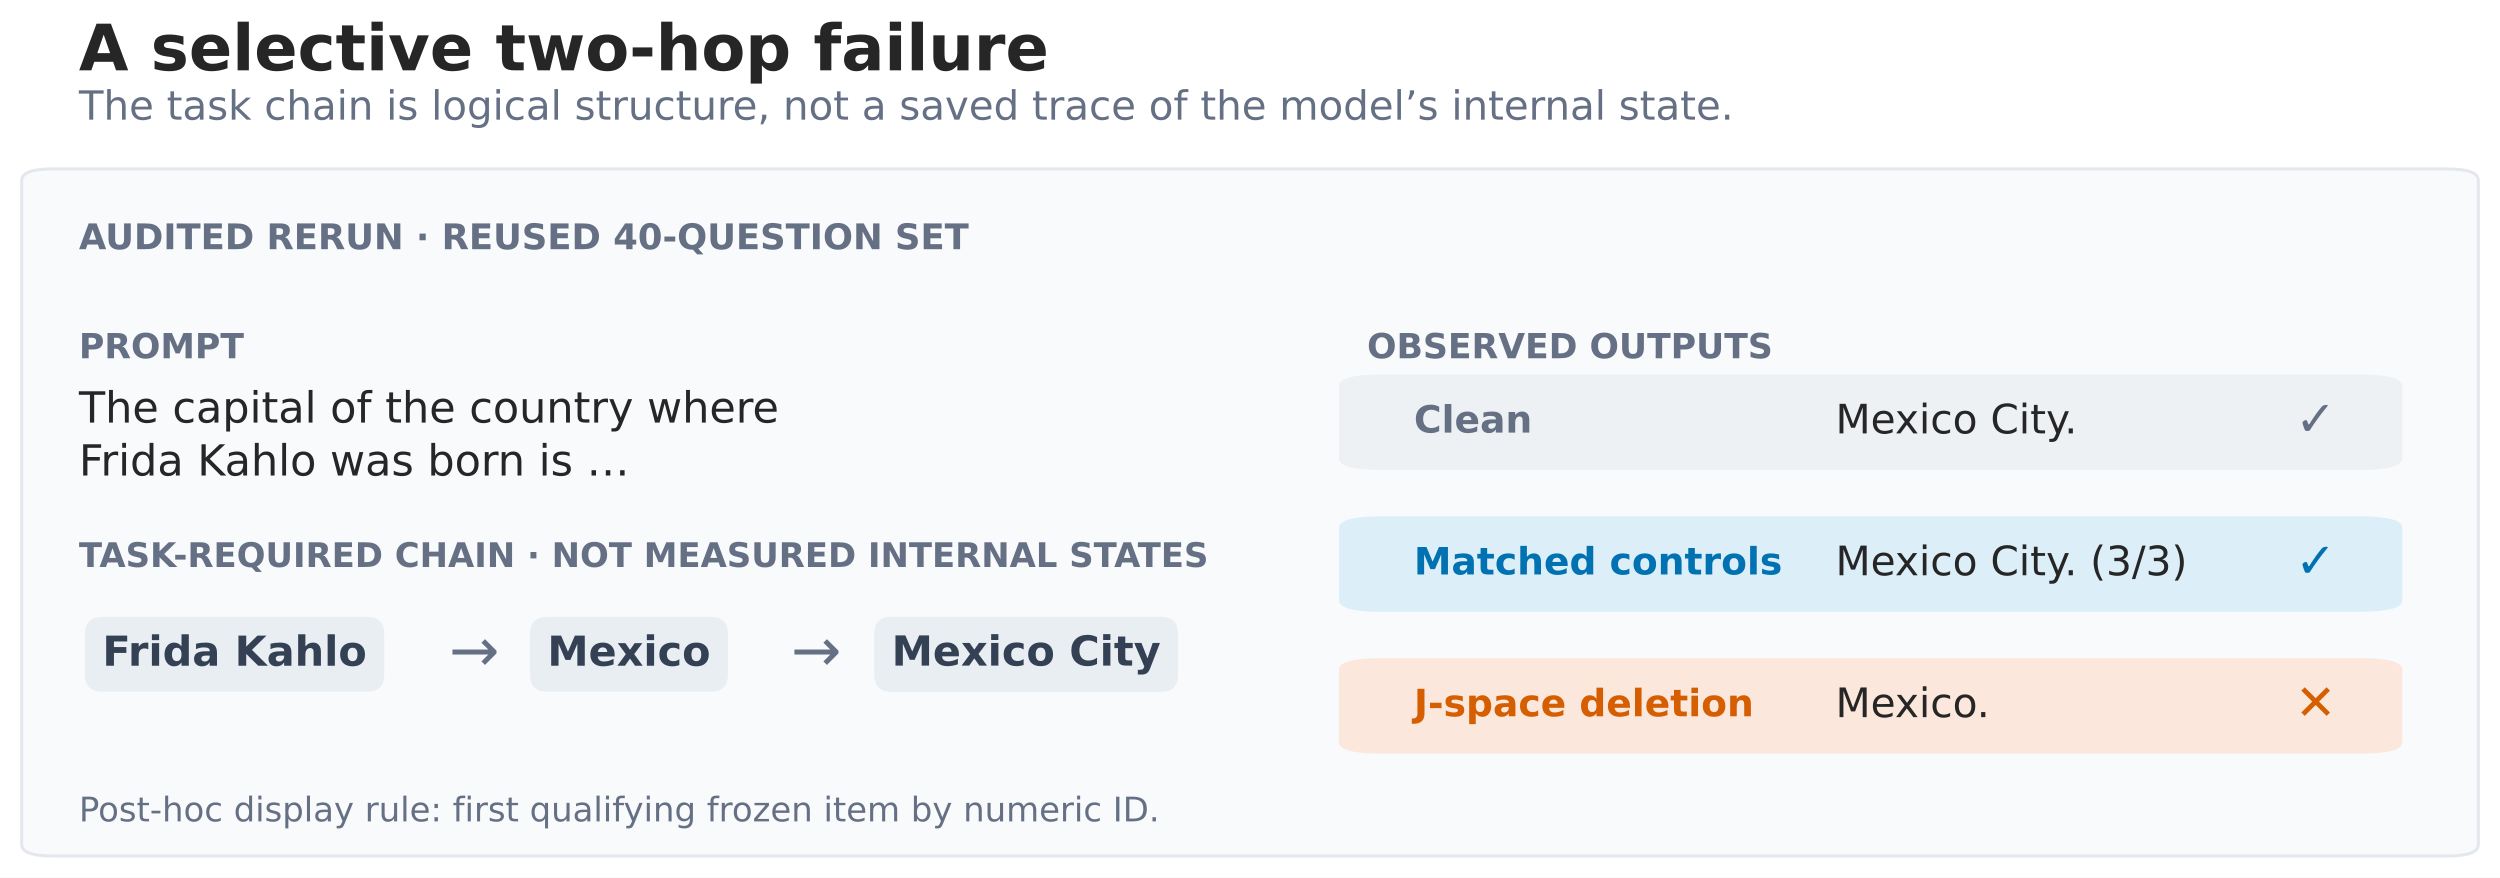
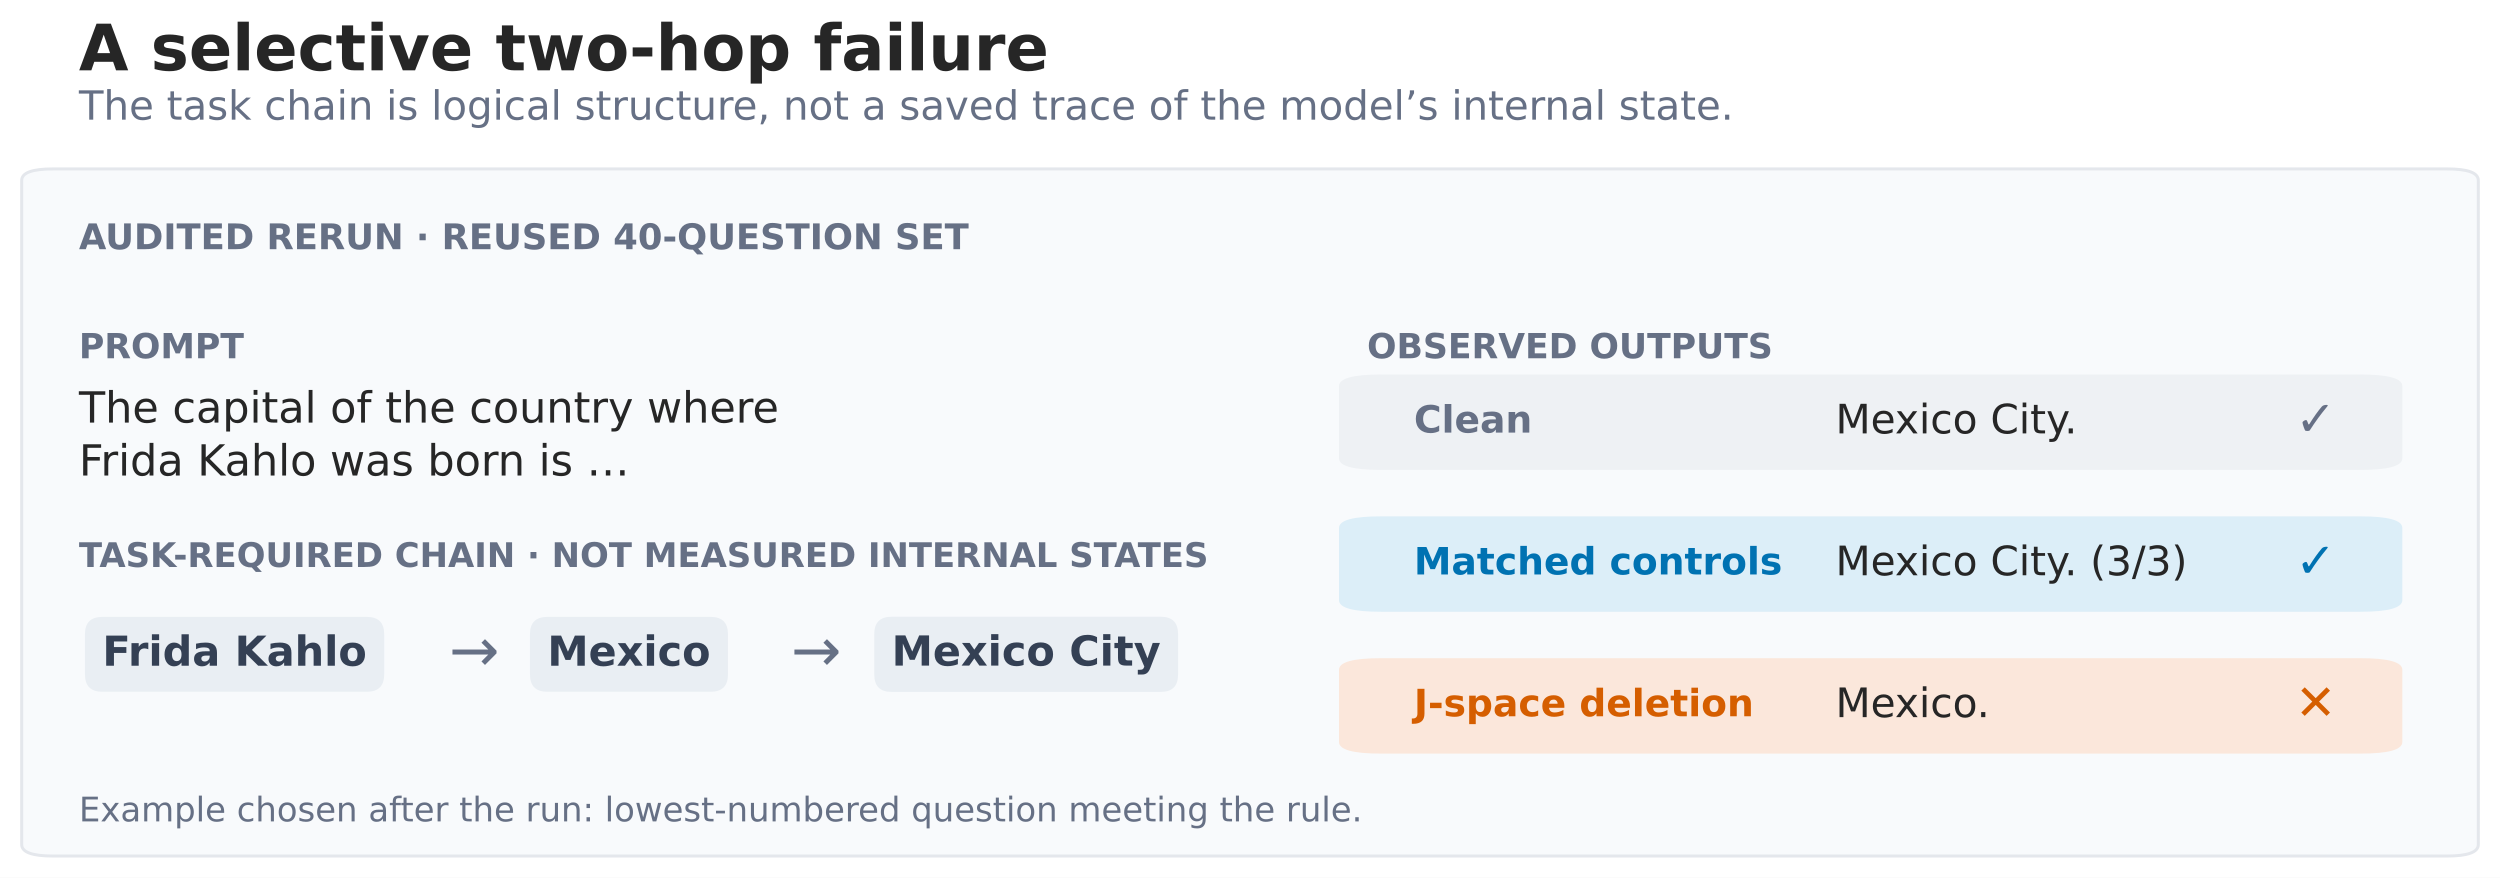
<svg xmlns="http://www.w3.org/2000/svg" width="664.013pt" height="233.125pt" viewBox="0 0 664.013 233.125" version="1.1">
  <defs>
    <style type="text/css">*{stroke-linejoin: round; stroke-linecap: butt}</style>
  </defs>
  <g id="figure_1">
    <g id="patch_1">
      <path d="M 0 233.125 L 664.013 233.125 L 664.013 0 L 0 0 z " style="fill: #ffffff" />
    </g>
    <g id="patch_2">
      <path d="M 14.054 227.365 L 649.958 227.365 Q 658.253 227.365 658.253 224.298 L 658.253 47.934 Q 658.253 44.867 649.958 44.867 L 14.054 44.867 Q 5.76 44.867 5.76 47.934 L 5.76 224.298 Q 5.76 227.365 14.054 227.365 z " style="fill: #f8fafc; stroke: #e4e7ec; stroke-width: 0.8; stroke-linejoin: miter" />
    </g>
    <g id="axes_1">
      <g id="patch_3">
        <path d="M 366.843 124.813 L 626.872 124.813 Q 638.07 124.813 638.07 121.731 L 638.07 102.551 Q 638.07 99.468 626.872 99.468 L 366.843 99.468 Q 355.645 99.468 355.645 102.551 L 355.645 121.731 Q 355.645 124.813 366.843 124.813 z " clip-path="url(#p9a98be23cc)" style="fill: #eef1f4" />
      </g>
      <g id="patch_4">
        <path d="M 366.843 162.489 L 626.872 162.489 Q 638.07 162.489 638.07 159.406 L 638.07 140.226 Q 638.07 137.144 626.872 137.144 L 366.843 137.144 Q 355.645 137.144 355.645 140.226 L 355.645 159.406 Q 355.645 162.489 366.843 162.489 z " clip-path="url(#p9a98be23cc)" style="fill: #dceef8" />
      </g>
      <g id="patch_5">
        <path d="M 366.843 200.164 L 626.872 200.164 Q 638.07 200.164 638.07 197.082 L 638.07 177.901 Q 638.07 174.819 626.872 174.819 L 366.843 174.819 Q 355.645 174.819 355.645 177.901 L 355.645 197.082 Q 355.645 200.164 366.843 200.164 z " clip-path="url(#p9a98be23cc)" style="fill: #fbe7db" />
      </g>
      <g id="text_1">
        <text style="fill: #667085; font: 700 9.4px 'DejaVu Sans'; text-anchor: start" x="20.966" y="66.195" transform="rotate(-0 20.9664 66.19513)">AUDITED RERUN  ·  REUSED 40-QUESTION SET</text>
      </g>
      <g id="text_2">
        <text style="fill: #667085; font: 700 9.2px 'DejaVu Sans'; text-anchor: start" x="20.966" y="95.156" transform="rotate(-0 20.9664 95.156)">PROMPT</text>
      </g>
      <g id="text_3">
        <text style="fill: #262626; font: 11.4px 'DejaVu Sans'" transform="translate(20.9664 112.2403)">The capital of the country where</text>
        <text style="fill: #262626; font: 11.4px 'DejaVu Sans'" transform="translate(20.9664 126.3052)">Frida Kahlo was born is …</text>
      </g>
      <g id="text_4">
        <text style="fill: #667085; font: 700 9px 'DejaVu Sans'; text-anchor: start" x="20.966" y="150.587" transform="rotate(-0 20.9664 150.5871)">TASK-REQUIRED CHAIN  ·  NOT MEASURED INTERNAL STATES</text>
      </g>
      <g id="text_5">
        <g id="patch_6">
          <path d="M 27.187 183.734 L 97.427 183.734 Q 102.047 183.734 102.047 179.114 L 102.047 168.468 Q 102.047 163.848 97.427 163.848 L 27.187 163.848 Q 22.567 163.848 22.567 168.468 L 22.567 179.114 Q 22.567 183.734 27.187 183.734 z " style="fill: #e9eef3" />
        </g>
        <text style="fill: #344054; font: 700 11px 'DejaVu Sans'; text-anchor: start" x="27.187" y="176.827" transform="rotate(-0 27.1872 176.8268)">Frida Kahlo</text>
      </g>
      <g id="text_6">
        <text style="fill: #667085; font: 16px 'DejaVu Sans'; text-anchor: start" x="119.255" y="178.206" transform="rotate(-0 119.255 178.2064)">→</text>
      </g>
      <g id="text_7">
        <g id="patch_7">
          <path d="M 145.382 183.734 L 188.734 183.734 Q 193.354 183.734 193.354 179.114 L 193.354 168.468 Q 193.354 163.848 188.734 163.848 L 145.382 163.848 Q 140.762 163.848 140.762 168.468 L 140.762 179.114 Q 140.762 183.734 145.382 183.734 z " style="fill: #e9eef3" />
        </g>
        <text style="fill: #344054; font: 700 11px 'DejaVu Sans'; text-anchor: start" x="145.382" y="176.827" transform="rotate(-0 145.3824 176.8268)">Mexico</text>
      </g>
      <g id="text_8">
        <text style="fill: #667085; font: 16px 'DejaVu Sans'; text-anchor: start" x="210.079" y="178.206" transform="rotate(-0 210.0787 178.2064)">→</text>
      </g>
      <g id="text_9">
        <g id="patch_8">
          <path d="M 236.828 183.777 L 308.282 183.777 Q 312.902 183.777 312.902 179.157 L 312.902 168.426 Q 312.902 163.806 308.282 163.806 L 236.828 163.806 Q 232.208 163.806 232.208 168.426 L 232.208 179.157 Q 232.208 183.777 236.828 183.777 z " style="fill: #e9eef3" />
        </g>
        <text style="fill: #344054; font: 700 11px 'DejaVu Sans'; text-anchor: start" x="236.828" y="176.784" transform="rotate(-0 236.8282 176.7838)">Mexico City</text>
      </g>
      <g id="text_10">
        <text style="fill: #667085; font: 700 9.2px 'DejaVu Sans'; text-anchor: start" x="363.11" y="95.156" transform="rotate(-0 363.1104 95.156)">OBSERVED OUTPUTS</text>
      </g>
      <g id="text_11">
        <text style="fill: #667085; font: 700 10px 'DejaVu Sans'; text-anchor: start" x="375.552" y="114.9" transform="rotate(-0 375.552 114.9001)">Clean</text>
      </g>
      <g id="text_12">
        <text style="fill: #262626; font: 10.8px 'DejaVu Sans'; text-anchor: start" x="487.526" y="115.121" transform="rotate(-0 487.5264 115.1208)">Mexico City.</text>
      </g>
      <g id="text_13">
        <text style="fill: #667085; font: 700 13px 'DejaVu Sans'; text-anchor: middle" x="615.053" y="115.728" transform="rotate(-0 615.0528 115.7279)">✓</text>
      </g>
      <g id="text_14">
        <text style="fill: #0072b2; font: 700 10px 'DejaVu Sans'; text-anchor: start" x="375.552" y="152.576" transform="rotate(-0 375.552 152.5755)">Matched controls</text>
      </g>
      <g id="text_15">
        <text style="fill: #262626; font: 10.8px 'DejaVu Sans'; text-anchor: start" x="487.526" y="152.796" transform="rotate(-0 487.5264 152.7963)">Mexico City.   (3/3)</text>
      </g>
      <g id="text_16">
        <text style="fill: #0072b2; font: 700 13px 'DejaVu Sans'; text-anchor: middle" x="615.053" y="153.403" transform="rotate(-0 615.0528 153.4033)">✓</text>
      </g>
      <g id="text_17">
        <text style="fill: #d55e00; font: 700 10px 'DejaVu Sans'; text-anchor: start" x="375.552" y="190.251" transform="rotate(-0 375.552 190.251)">J-space deletion</text>
      </g>
      <g id="text_18">
        <text style="fill: #262626; font: 10.8px 'DejaVu Sans'; text-anchor: start" x="487.526" y="190.472" transform="rotate(-0 487.5264 190.4717)">Mexico.</text>
      </g>
      <g id="text_19">
        <text style="fill: #d55e00; font: 700 13px 'DejaVu Sans'; text-anchor: middle" x="615.053" y="191.079" transform="rotate(-0 615.0528 191.0788)">✕</text>
      </g>
      <g id="text_20">
-         <text style="fill: #667085; font: 9px 'DejaVu Sans'; text-anchor: start" x="20.966" y="218.158" transform="rotate(-0 20.9664 218.1578)">Post-hoc display rule: first qualifying frozen item by numeric ID.</text>
+         <text style="fill: #667085; font: 9px 'DejaVu Sans'; text-anchor: start" x="20.966" y="218.158" transform="rotate(-0 20.9664 218.1578)">Example chosen after the run: lowest-numbered question meeting the rule.</text>
      </g>
    </g>
    <g id="text_21">
      <text style="fill: #262626; font: 700 17px 'DejaVu Sans'; text-anchor: start" x="20.966" y="18.677" transform="rotate(-0 20.9664 18.67734)">A selective two-hop failure</text>
    </g>
    <g id="text_22">
      <text style="fill: #667085; font: 10.7px 'DejaVu Sans'; text-anchor: start" x="20.966" y="31.782" transform="rotate(-0 20.9664 31.78233)">The task chain is logical structure, not a saved trace of the model’s internal state.</text>
    </g>
  </g>
  <defs>
    <clipPath id="p9a98be23cc">
      <rect x="20.966" y="50.49" width="622.08" height="171.252" />
    </clipPath>
  </defs>
</svg>
